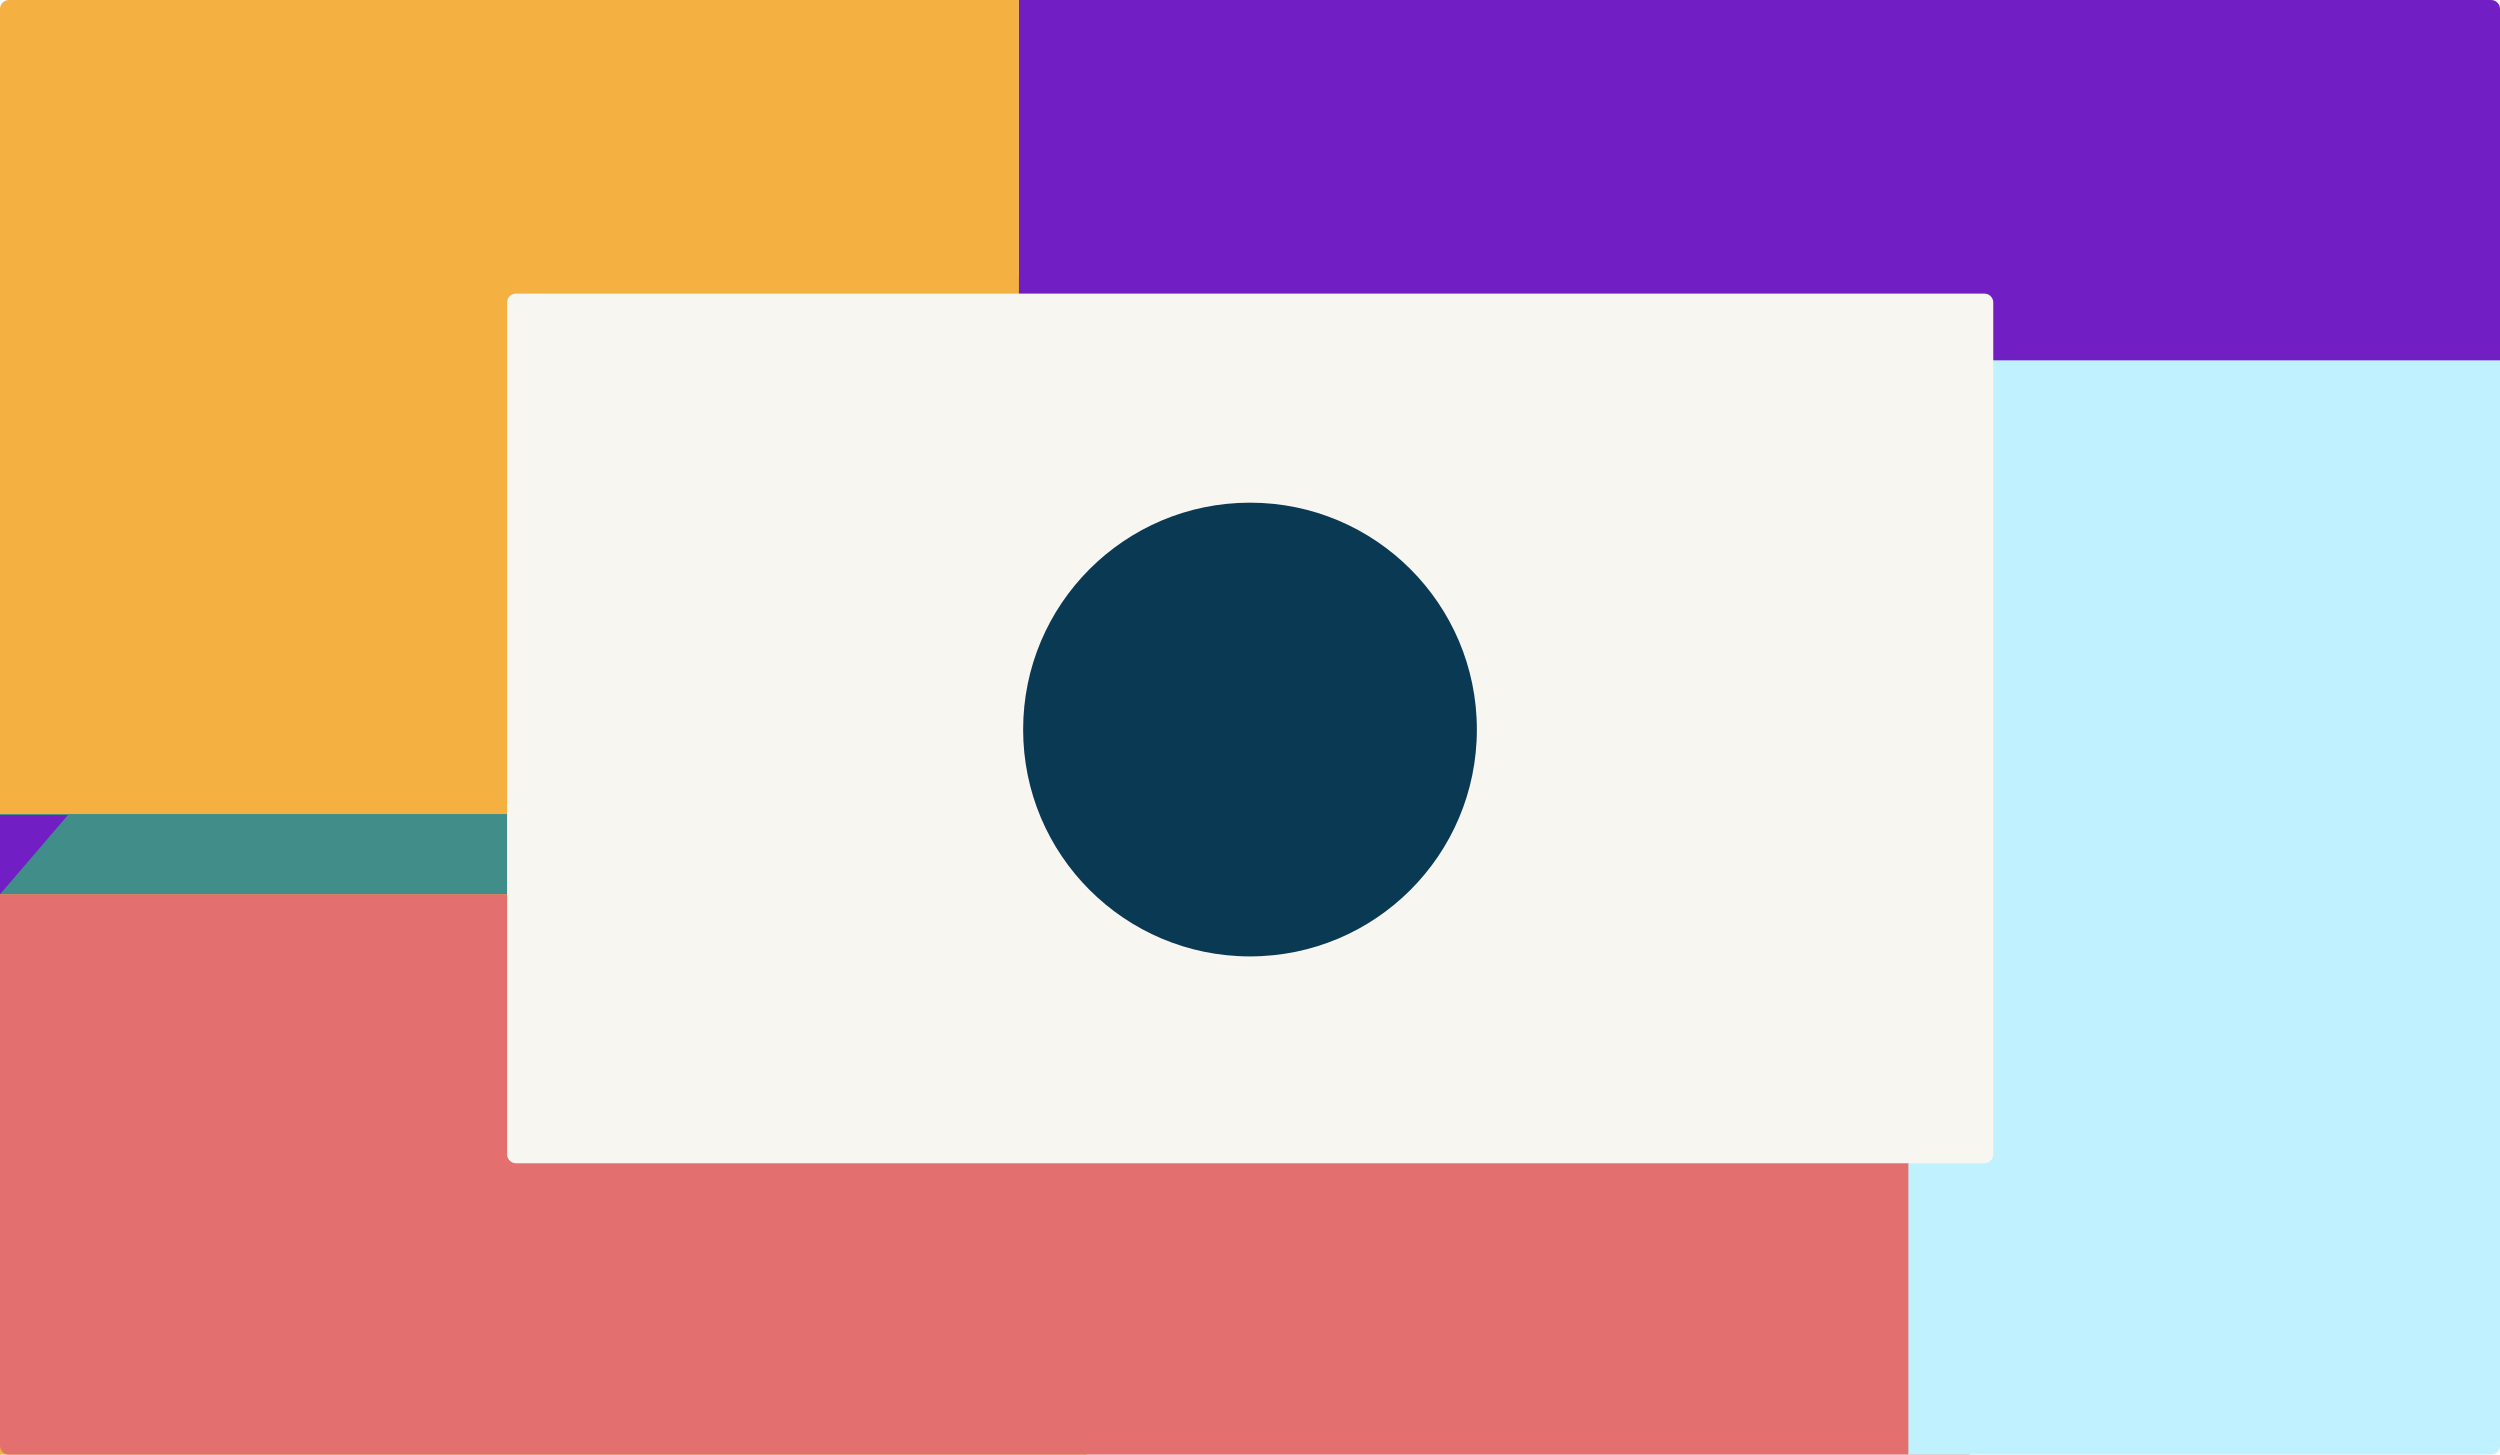
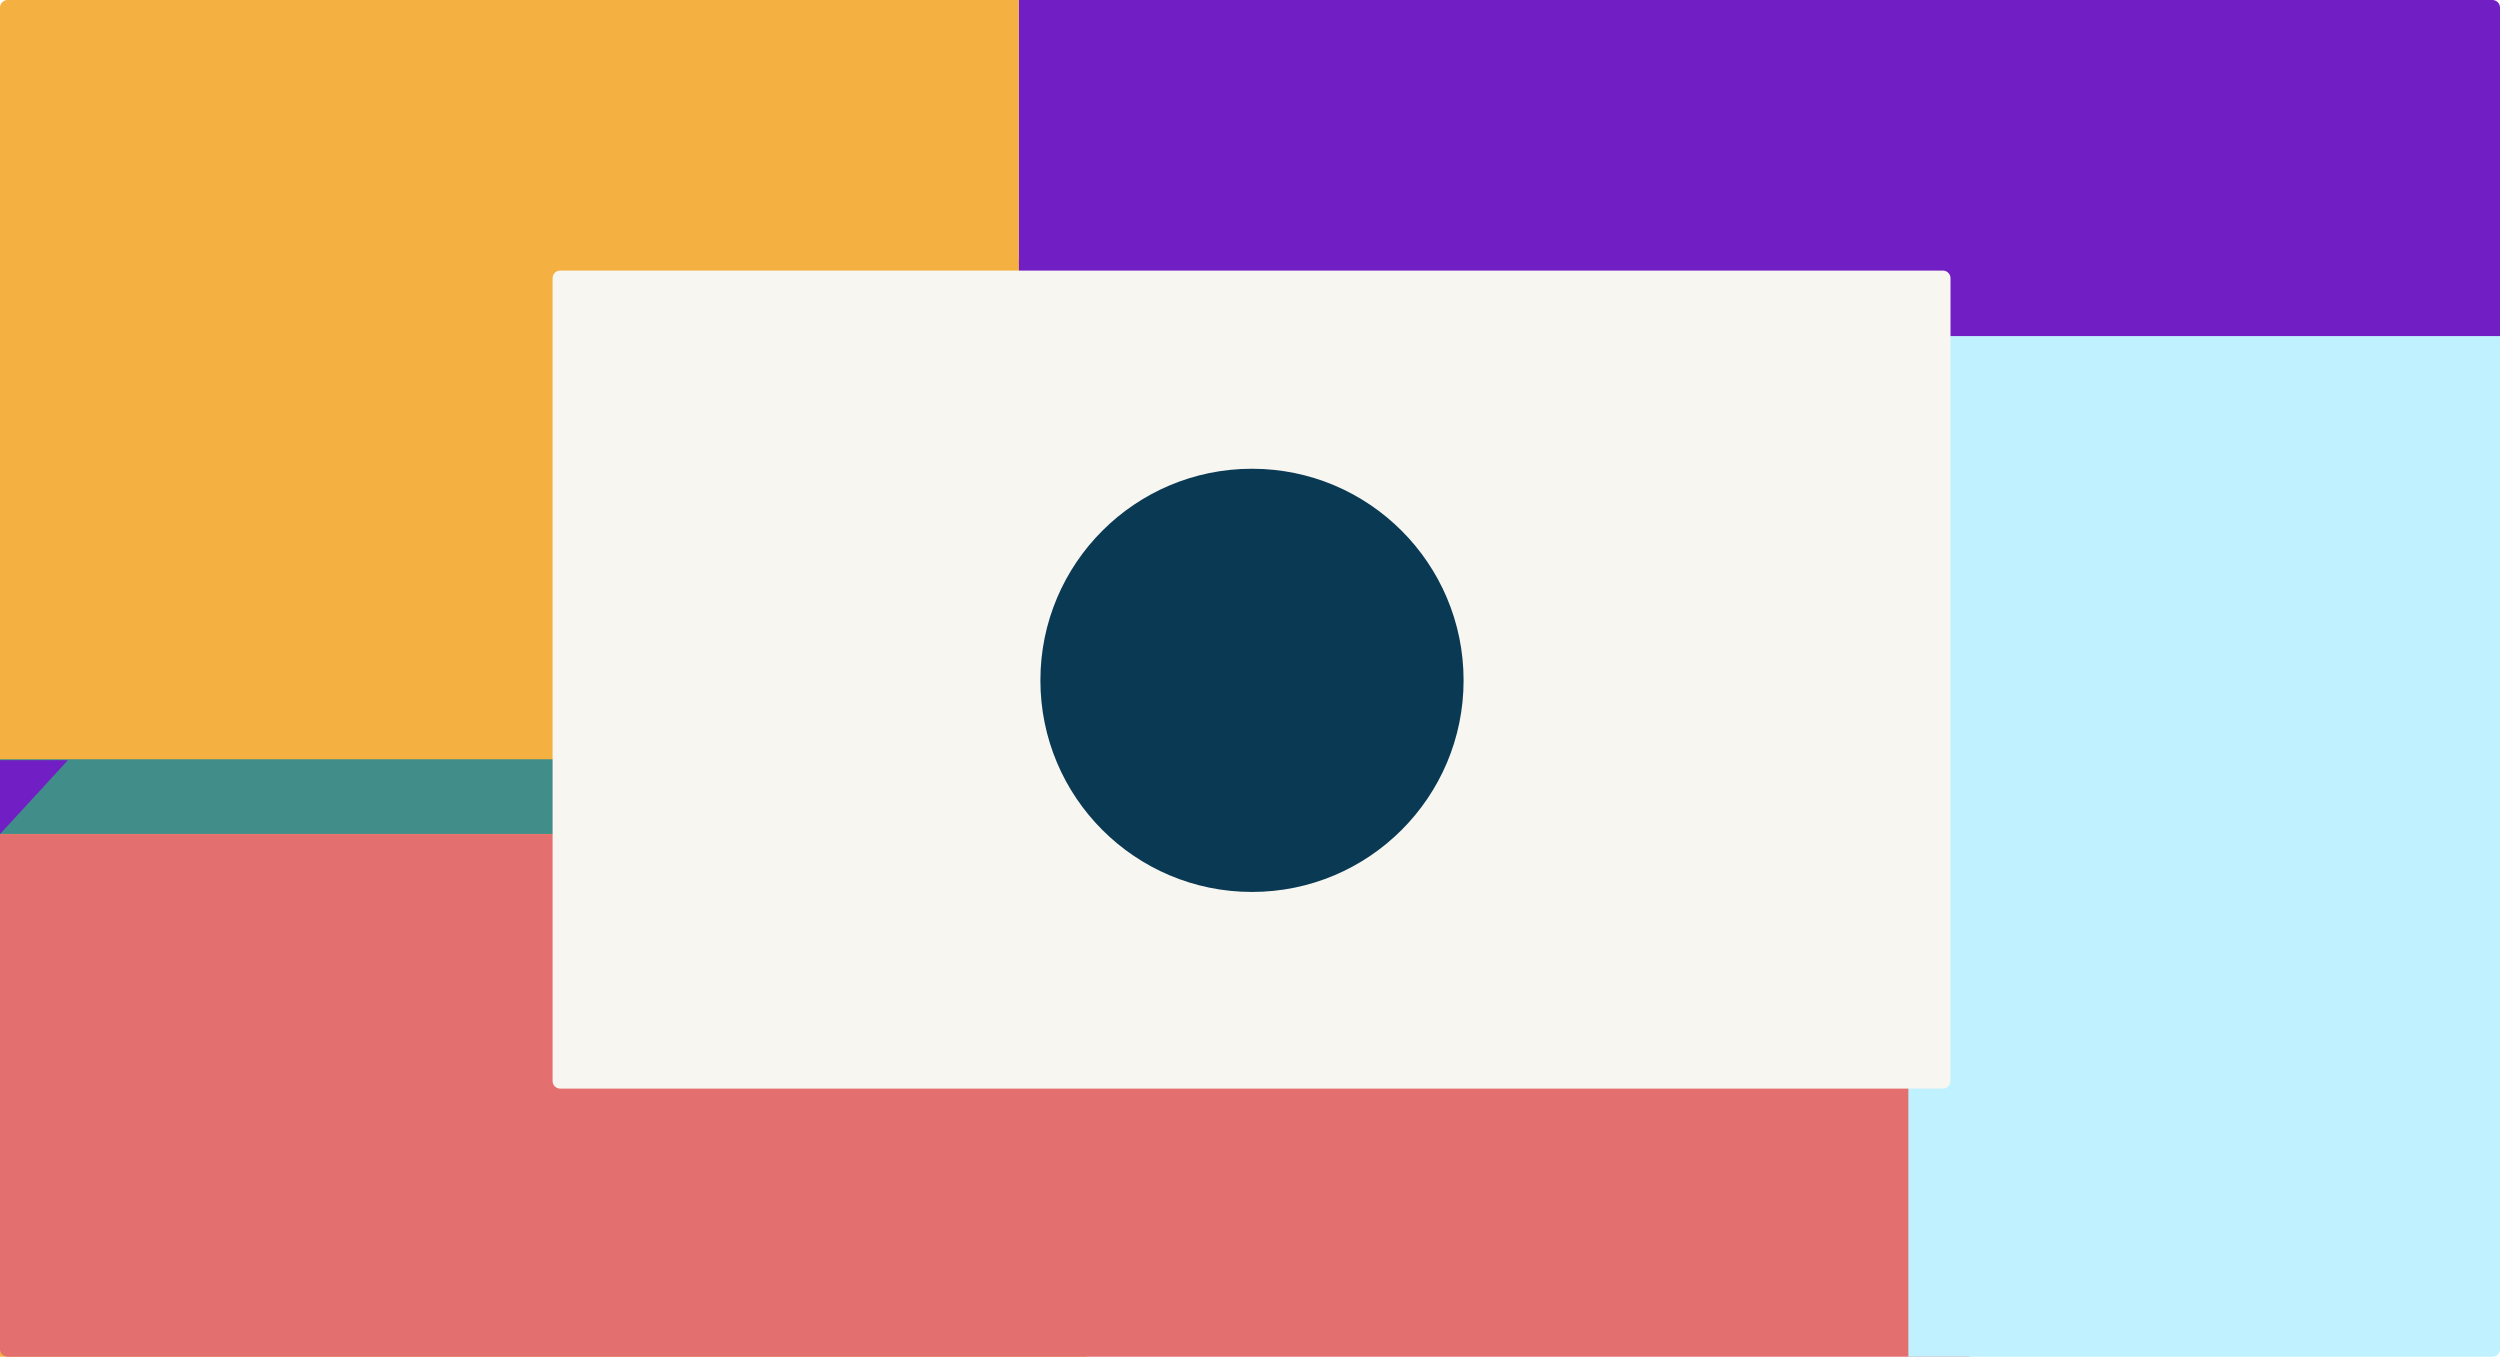
- <svg xmlns="http://www.w3.org/2000/svg" width="562" height="327" viewBox="0 0 562 327" fill="none">
-   <rect y="62.346" width="244.296" height="264.654" fill="#F4B040" />
-   <path d="M0 201.035H442.786V327H2C0.895 327 0 326.104 0 325V201.035Z" fill="#E3706F" />
-   <path d="M429 62H562V325C562 326.105 561.105 327 560 327H429V62Z" fill="#BFF1FF" />
-   <rect y="183" width="114" height="18" fill="#408D8A" />
-   <path d="M0 183.222H15.268L0 201.035V183.222Z" fill="#711EC4" />
-   <path d="M229 0H560C561.105 0 562 0.895 562 2V81H229V0Z" fill="#711EC4" />
-   <path d="M0 2C0 0.895 0.895 0 2 0H229.027V103.062H0V2Z" fill="#F4B040" />
-   <rect x="114" y="66" width="334.086" height="195.502" rx="2" fill="#F7F6F1" />
-   <circle cx="281" cy="164" r="51" fill="#0A3954" />
+ <svg xmlns="http://www.w3.org/2000/svg" width="656" height="356" viewBox="0 0 656 356" fill="none">
+   <rect y="67.876" width="285.157" height="288.125" fill="#F4B040" />
+   <path d="M0 218.864H516.846V356H2C0.895 356 0 355.105 0 354V218.864Z" fill="#E3706F" />
+   <path d="M500.754 67.499H656V354C656 355.105 655.105 356 654 356H500.754V67.499Z" fill="#BFF1FF" />
+   <path d="M0 199.229H146V218.826H0V199.229Z" fill="#408D8A" />
+   <path d="M0 199.471H17.822L0 218.864V199.471Z" fill="#711EC4" />
+   <path d="M267.302 0H654C655.105 0 656 0.895 656 2V88.183H267.302V0Z" fill="#711EC4" />
+   <path d="M0 2C0 0.895 0.895 0 2 0H267.334V112.202H0V2Z" fill="#F4B040" />
+   <rect x="145" y="71" width="366.815" height="214.655" rx="2" fill="#F7F6F1" />
+   <circle cx="328.523" cy="178.523" r="55.523" fill="#0A3954" />
</svg>
